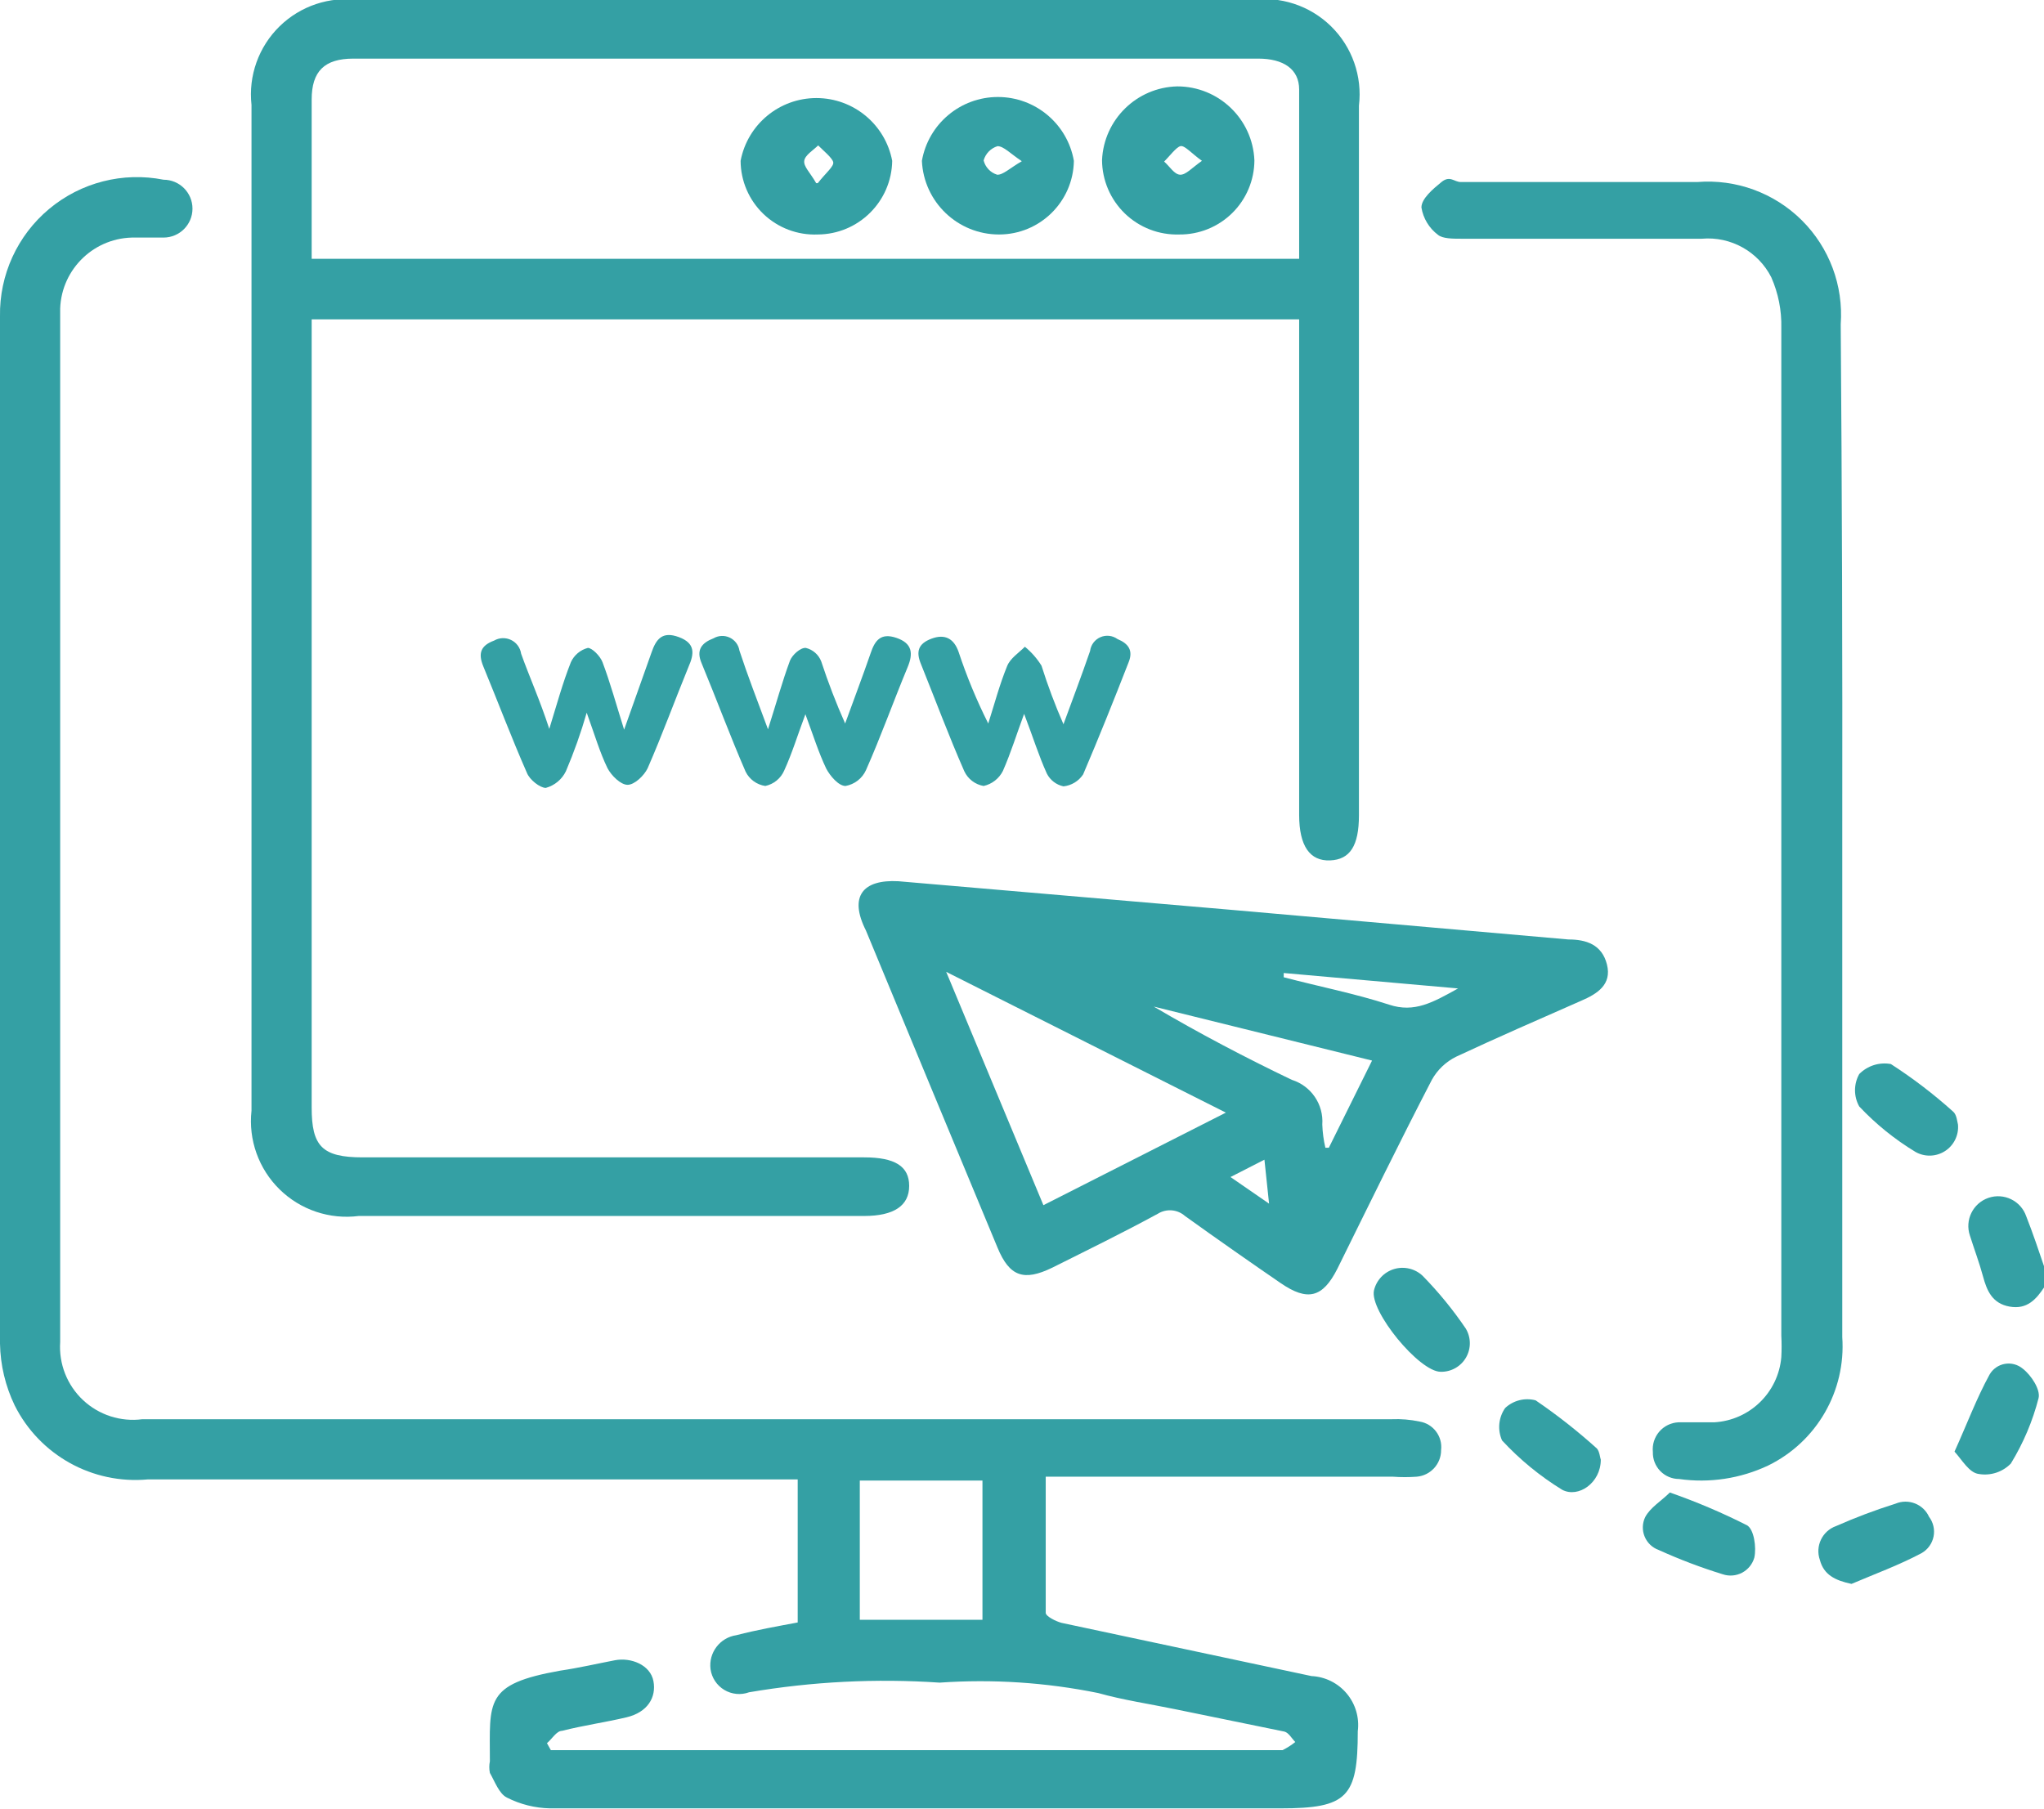
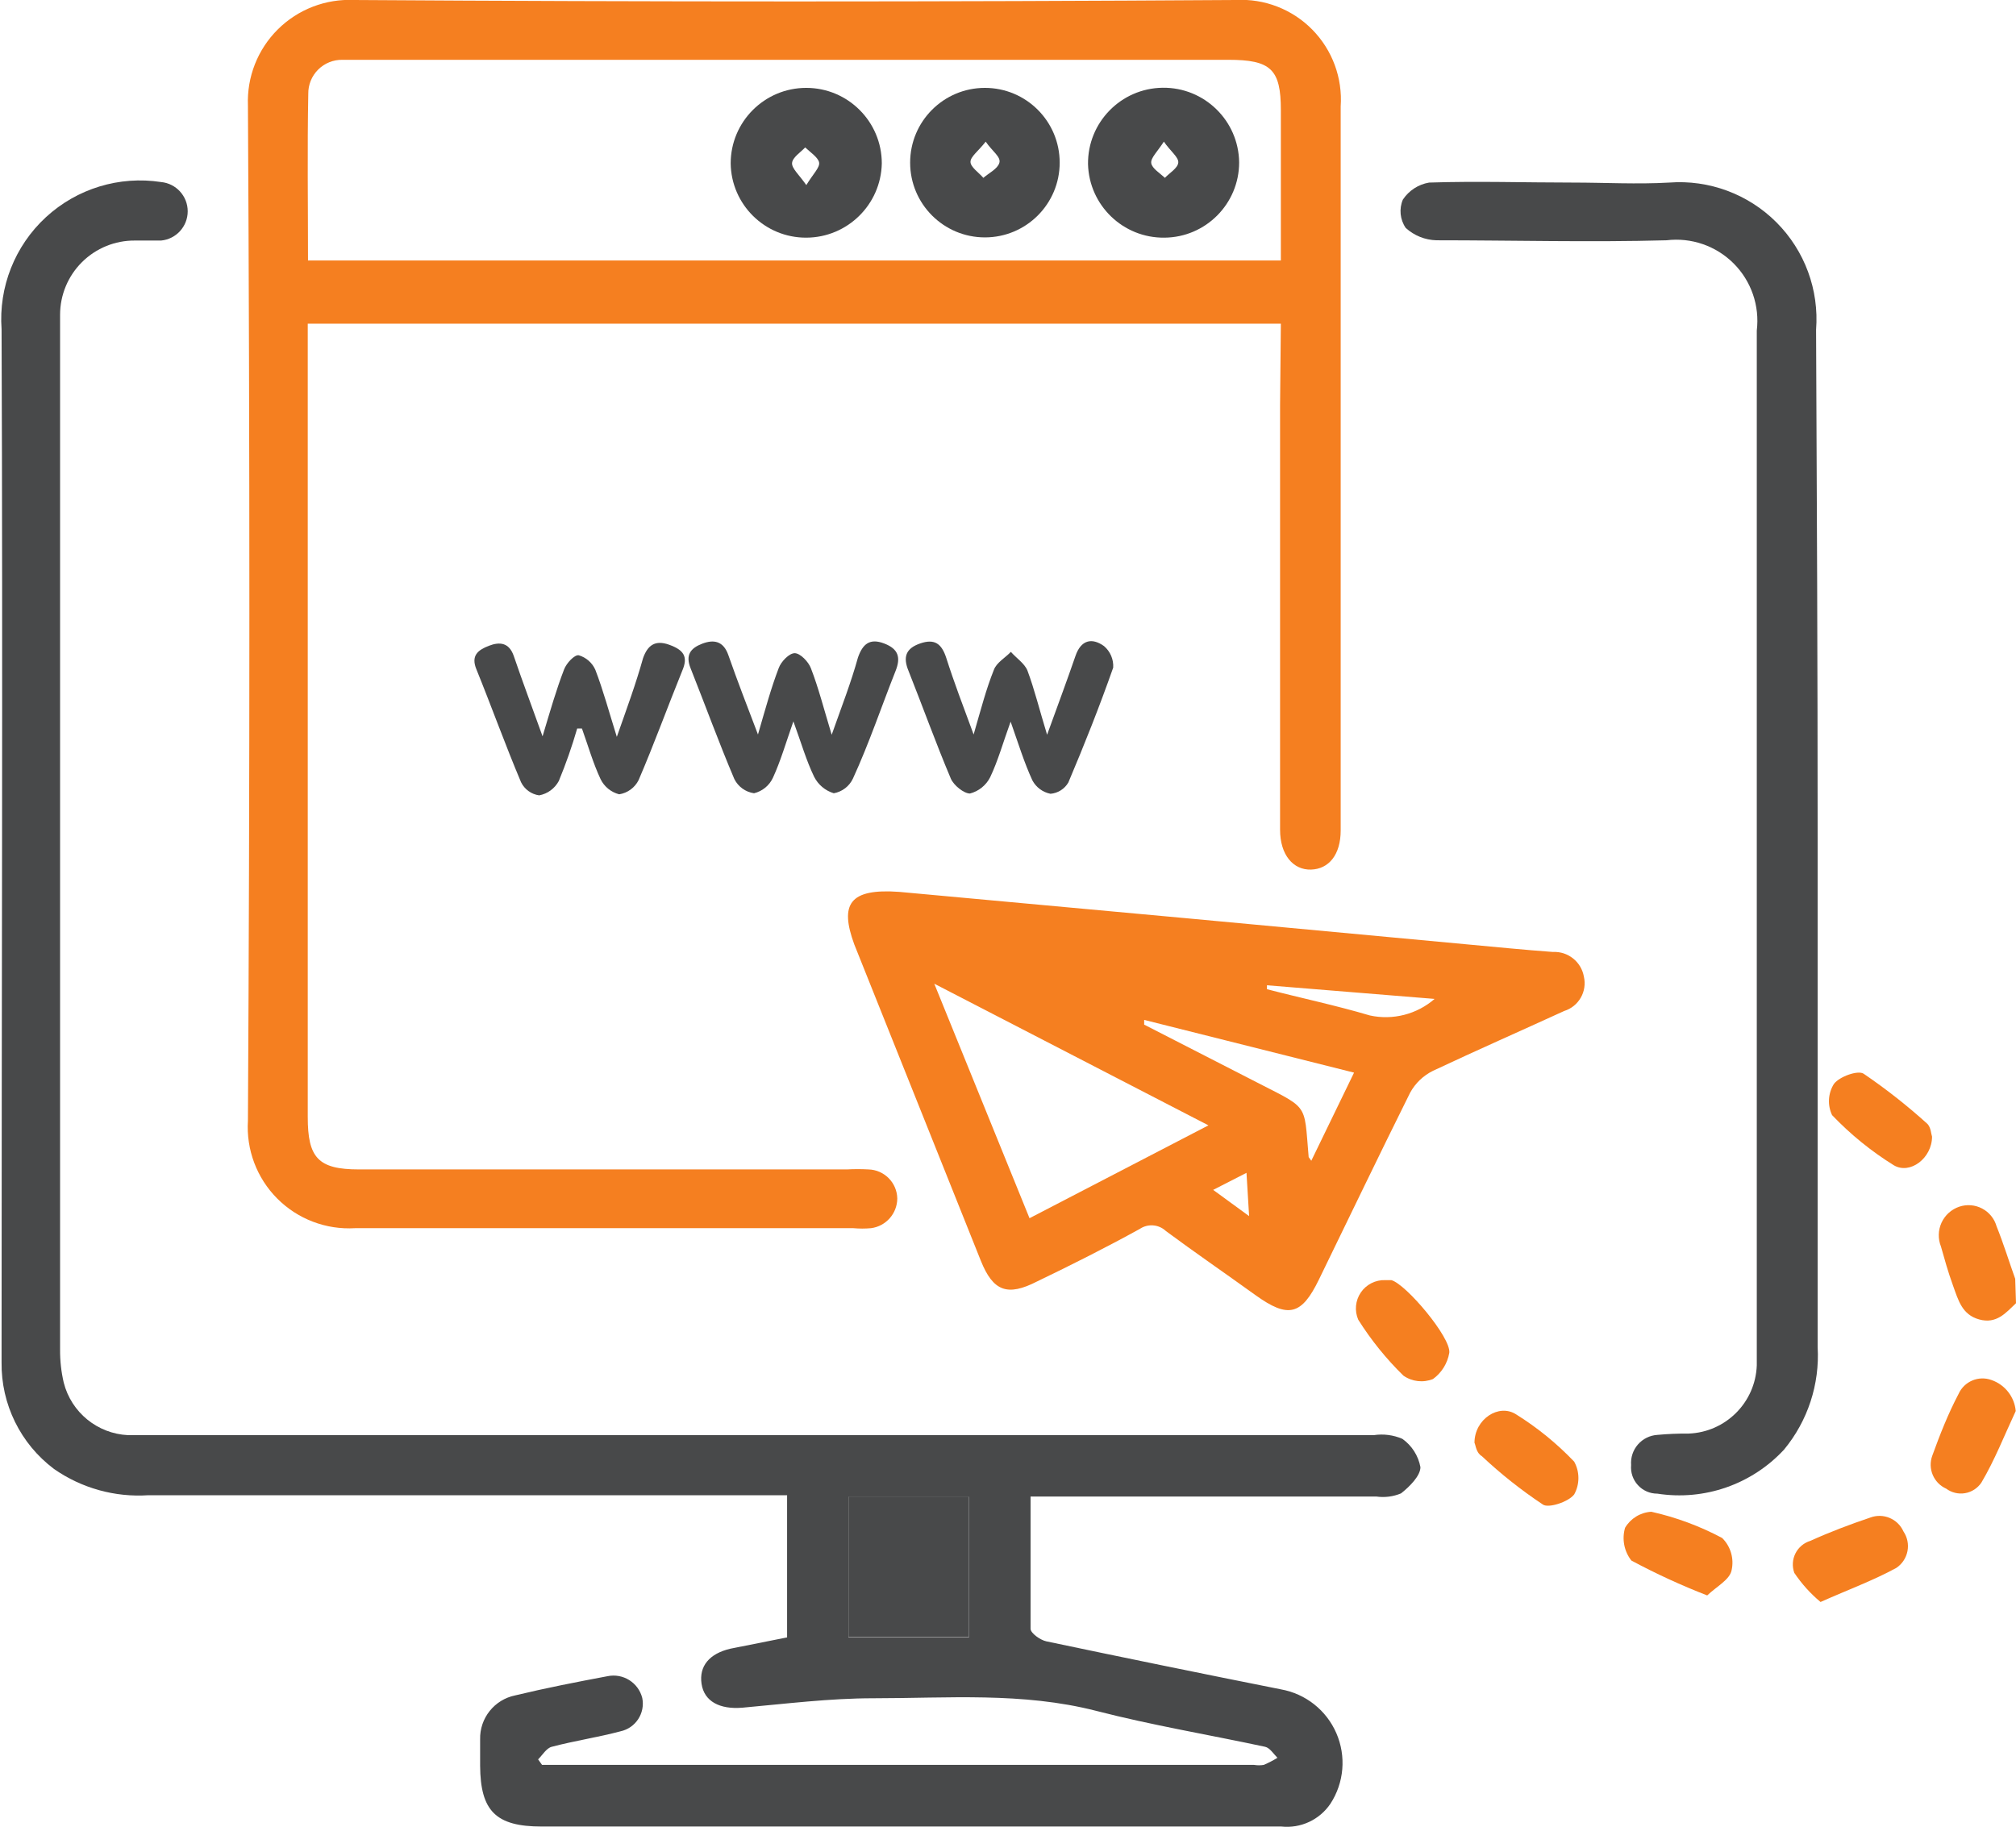
- <svg xmlns="http://www.w3.org/2000/svg" viewBox="0 0 52.99 46.89">
+ <svg xmlns="http://www.w3.org/2000/svg" viewBox="0 0 76.84 69.62">
  <defs>
-     <style>.cls-1{fill:#34a0a4;}</style>
+     <style>.cls-1{fill:#f57f20;}.cls-2{fill:#48494a;}</style>
  </defs>
  <g id="Layer_2" data-name="Layer 2">
    <g id="Layer_1-2" data-name="Layer 1">
-       <path class="cls-1" d="M53,33.37c-.21.32-.45.59-.9.51s-.59-.41-.69-.78-.23-.71-.34-1.06a.77.77,0,1,1,1.46-.5c.17.43.32.88.47,1.32Z" />
-       <path class="cls-1" d="M20.68,42.07V38.36H3.84A3.5,3.5,0,0,1,.38,36.44,3.85,3.85,0,0,1,0,34.84Q0,21.52,0,8.2A3.55,3.55,0,0,1,4.24,4.66a.75.75,0,0,1,0,1.5c-.24,0-.49,0-.73,0A1.91,1.91,0,0,0,1.56,8v.16q0,13.32,0,26.64a1.89,1.89,0,0,0,2.13,2H36.08a2.88,2.88,0,0,1,.72.06.67.67,0,0,1,.56.74.69.69,0,0,1-.63.69,4.22,4.22,0,0,1-.62,0h-9c0,1.22,0,2.37,0,3.53,0,.09.26.22.41.26L34,43.46a1.27,1.27,0,0,1,1.2,1.43c0,1.71-.27,2-2,2-6.31,0-12.63,0-18.94,0a2.58,2.58,0,0,1-1.12-.28c-.2-.1-.31-.41-.44-.64a.75.75,0,0,1,0-.3c0-1.56-.15-2,1.82-2.35.48-.07,1-.19,1.42-.27s.92.12,1,.54-.15.81-.7.94-1.12.21-1.67.35c-.14,0-.26.21-.39.32l.1.18H33c.08,0,.18,0,.25,0a1.85,1.85,0,0,0,.33-.21c-.09-.09-.17-.24-.28-.27l-2.83-.58c-.68-.14-1.36-.24-2-.42a15.31,15.31,0,0,0-4.11-.27,21,21,0,0,0-4.94.25.75.75,0,0,1-1-.6.79.79,0,0,1,.67-.88C19.63,42.26,20.15,42.17,20.68,42.07Zm4.79-3.68H22.29V42h3.18Z" />
-       <path class="cls-1" d="M33.68,8.28H8.08V28.72c0,1,.27,1.29,1.32,1.29h13c.8,0,1.17.23,1.17.74s-.39.78-1.17.78H9.3A2.48,2.48,0,0,1,6.52,28.8V2.72A2.47,2.47,0,0,1,9.3,0H32.43a2.47,2.47,0,0,1,2.8,2.74v18.4c0,.79-.23,1.15-.75,1.17s-.8-.37-.8-1.18c0-4,0-8.08,0-12.13Zm0-1.57c0-1.5,0-2.94,0-4.39,0-.53-.41-.8-1.06-.8H9.16c-.75,0-1.08.33-1.08,1.06,0,.92,0,1.85,0,2.78V6.71Z" />
-       <path class="cls-1" d="M23.29,22.85l8.61.74,8.76.77c.46,0,.87.13,1,.65s-.25.76-.67.94c-1.09.48-2.17.95-3.24,1.45a1.46,1.46,0,0,0-.63.6c-.84,1.62-1.64,3.26-2.45,4.9-.38.75-.77.85-1.47.37s-1.66-1.15-2.48-1.74a.59.59,0,0,0-.7-.06c-.9.49-1.82.94-2.74,1.4-.74.36-1.11.23-1.42-.52q-1.71-4.11-3.41-8.22C22,23.24,22.37,22.8,23.29,22.85Zm8.49,6-7.25-3.65,2.52,6.05Zm3.79-1.35L29.91,26.1c1.17.69,2.37,1.32,3.58,1.9a1.13,1.13,0,0,1,.79,1.16,3.09,3.09,0,0,0,.08.6h.09Zm-2.29-2.27,0,.11c.91.24,1.84.42,2.73.71.66.22,1.14-.06,1.79-.42ZM31.9,30.52l1,.69-.12-1.14Z" />
-       <path class="cls-1" d="M47.76,21.53c0,4.38,0,8.76,0,13.14A3.44,3.44,0,0,1,45.84,38a4.07,4.07,0,0,1-2.31.35.68.68,0,0,1-.68-.7.7.7,0,0,1,.66-.77c.31,0,.62,0,.93,0a1.85,1.85,0,0,0,1.74-1.69,5.24,5.24,0,0,0,0-.56q0-13.07,0-26.13a3.07,3.07,0,0,0-.26-1.31,1.84,1.84,0,0,0-1.8-1H37.87c-.2,0-.47,0-.59-.1a1.11,1.11,0,0,1-.43-.71c0-.23.3-.48.52-.66s.33,0,.5,0H44a3.45,3.45,0,0,1,3.72,3.69Q47.77,14.93,47.76,21.53Z" />
-       <path class="cls-1" d="M14.24,18.9c.2-.65.35-1.2.56-1.73a.67.67,0,0,1,.44-.37c.11,0,.32.21.38.37.2.53.35,1.08.56,1.75l.71-2c.12-.35.28-.56.71-.4s.4.43.25.77c-.36.88-.68,1.76-1.06,2.63-.09.19-.34.43-.52.43s-.42-.24-.52-.43c-.2-.41-.33-.86-.54-1.44A13.14,13.14,0,0,1,14.67,20a.82.82,0,0,1-.52.43c-.15,0-.42-.21-.49-.39-.4-.91-.75-1.84-1.13-2.76-.14-.34-.07-.54.28-.67a.47.47,0,0,1,.7.34C13.72,17.54,14,18.16,14.24,18.9Z" />
-       <path class="cls-1" d="M19.91,18.91c.22-.69.37-1.24.57-1.78.06-.15.27-.34.41-.33a.57.57,0,0,1,.4.35,17.07,17.07,0,0,0,.62,1.61c.22-.61.45-1.21.66-1.82.11-.33.26-.54.67-.4s.44.4.29.76c-.37.89-.69,1.79-1.08,2.67a.72.72,0,0,1-.53.41c-.18,0-.4-.26-.5-.45-.2-.42-.34-.87-.54-1.41-.21.56-.34,1-.55,1.46a.69.69,0,0,1-.49.4.68.68,0,0,1-.51-.37c-.4-.92-.75-1.87-1.14-2.81-.15-.35,0-.53.31-.65a.45.45,0,0,1,.67.32C19.38,17.51,19.62,18.13,19.91,18.91Z" />
-       <path class="cls-1" d="M26.55,18.51c-.21.57-.34,1-.55,1.48a.74.74,0,0,1-.5.39A.68.68,0,0,1,25,20c-.4-.91-.75-1.85-1.12-2.77-.14-.33-.08-.54.27-.67s.58,0,.7.34a13.82,13.82,0,0,0,.77,1.86c.16-.5.29-1,.49-1.49.08-.2.3-.34.46-.5a2,2,0,0,1,.43.49,15.31,15.31,0,0,0,.57,1.52c.23-.63.47-1.26.69-1.9a.45.45,0,0,1,.71-.31c.29.12.41.3.29.6-.39,1-.77,1.95-1.18,2.91a.7.7,0,0,1-.51.31.63.63,0,0,1-.43-.33C26.93,19.6,26.78,19.11,26.55,18.51Z" />
-       <path class="cls-1" d="M50.67,37.64c.33-.73.57-1.38.91-2a.57.57,0,0,1,.86-.15c.22.17.46.54.41.76a6.21,6.21,0,0,1-.72,1.7.94.94,0,0,1-.83.27C51.05,38.19,50.87,37.86,50.67,37.64Z" />
-       <path class="cls-1" d="M37.35,35.57c-.56,0-1.85-1.58-1.73-2.11a.76.76,0,0,1,1.26-.38A9.84,9.84,0,0,1,38,34.45.74.74,0,0,1,37.35,35.57Z" />
-       <path class="cls-1" d="M50.76,29.16a.74.74,0,0,1-1.1.71,6.93,6.93,0,0,1-1.46-1.18.86.86,0,0,1,0-.84.92.92,0,0,1,.82-.26,12.7,12.7,0,0,1,1.61,1.23C50.73,28.9,50.74,29.09,50.76,29.16Z" />
-       <path class="cls-1" d="M43.29,38.7a16.34,16.34,0,0,1,2,.85c.18.1.25.57.19.84a.64.64,0,0,1-.82.43A14,14,0,0,1,43,40.19a.62.62,0,0,1-.35-.85C42.78,39.09,43.07,38.92,43.29,38.7Z" />
-       <path class="cls-1" d="M41.5,37.85c0,.6-.58,1-1,.78a7.4,7.4,0,0,1-1.56-1.28.86.86,0,0,1,.08-.84.84.84,0,0,1,.79-.2,14.82,14.82,0,0,1,1.59,1.25C41.47,37.64,41.48,37.8,41.5,37.85Z" />
-       <path class="cls-1" d="M48,41.07c-.43-.09-.72-.24-.82-.62a.69.69,0,0,1,.42-.88c.5-.22,1-.41,1.54-.58a.67.67,0,0,1,.87.34.64.64,0,0,1-.19.94C49.24,40.58,48.61,40.81,48,41.07Z" />
-       <path class="cls-1" d="M25.9,6.08a2,2,0,0,1-2-1.91,2,2,0,0,1,3.94,0A1.94,1.94,0,0,1,25.9,6.08Zm.59-1.9c-.3-.2-.47-.39-.63-.39a.54.54,0,0,0-.36.37.52.52,0,0,0,.35.37C26,4.54,26.18,4.36,26.49,4.18Z" />
-       <path class="cls-1" d="M30.57,6.08a1.94,1.94,0,0,1-2-1.93,2,2,0,0,1,1.95-1.91,2,2,0,0,1,2,1.92A1.93,1.93,0,0,1,30.57,6.08Zm.59-1.91c-.27-.19-.45-.41-.56-.38s-.28.26-.42.4c.14.12.26.33.41.34S30.89,4.36,31.16,4.17Z" />
-       <path class="cls-1" d="M21.2,6.08a1.92,1.92,0,0,1-2-1.91,2,2,0,0,1,3.93,0A1.94,1.94,0,0,1,21.2,6.08Zm0-1.33c.21-.27.43-.44.4-.55s-.25-.29-.39-.43c-.13.13-.34.25-.36.4S21,4.47,21.16,4.75Z" />
+       <path class="cls-1" d="M76.84,49.68c-.39.37-.74.8-1.4.62s-.8-.74-1-1.29-.32-1-.46-1.49a1.15,1.15,0,0,1,.7-1.52,1.11,1.11,0,0,1,1.42.75c.27.67.48,1.36.71,2Z" />
+       <path class="cls-2" d="M39.28,57c0,1.76,0,3.43,0,5.09,0,.17.37.43.6.48q4.47.94,8.94,1.83a2.85,2.85,0,0,1,1.89,4.36,2,2,0,0,1-1.87.87H20.65c-1.75,0-2.34-.59-2.35-2.32,0-.35,0-.7,0-1a1.67,1.67,0,0,1,1.34-1.68c1.16-.28,2.34-.51,3.51-.73a1.13,1.13,0,0,1,1.33.83A1.08,1.08,0,0,1,23.65,66c-.86.23-1.75.36-2.62.59-.2.05-.35.31-.52.48l.15.21H47.8a1.13,1.13,0,0,0,.37,0,4.25,4.25,0,0,0,.52-.27c-.15-.15-.29-.38-.47-.42-2.14-.46-4.31-.82-6.44-1.37-2.81-.72-5.66-.48-8.49-.48-1.67,0-3.33.21-5,.36-.86.07-1.45-.24-1.55-.91s.29-1.15,1.1-1.34L30,62.42V57H5.66a5.64,5.64,0,0,1-3.6-1,5,5,0,0,1-2-4.07v-.53c0-13,.05-25.9,0-38.85A5.29,5.29,0,0,1,6.14,6.94a1.12,1.12,0,0,1,0,2.23c-.35,0-.7,0-1,0A2.83,2.83,0,0,0,2.29,12c0,.17,0,.35,0,.52q0,19.47,0,38.93a5.35,5.35,0,0,0,.14,1.26,2.66,2.66,0,0,0,2.45,2c.35,0,.7,0,1,0H52.36a2,2,0,0,1,1.09.14,1.7,1.7,0,0,1,.69,1.08c0,.33-.41.74-.74,1a1.79,1.79,0,0,1-.94.12H39.28Zm-2.35.06H32.34v5.36h4.59Z" />
+       <path class="cls-1" d="M48.82,12.34H11.73V42.58c0,1.55.39,2,1.95,2h18.6a7.48,7.48,0,0,1,.82,0,1.13,1.13,0,0,1,1.1,1.11,1.15,1.15,0,0,1-1,1.13,3.76,3.76,0,0,1-.67,0c-6.33,0-12.65,0-19,0a3.86,3.86,0,0,1-4.08-4.1q.11-19.35,0-38.7A3.87,3.87,0,0,1,13.5,0Q30.3.11,47.1,0a3.8,3.8,0,0,1,4,4.06c0,9.12,0,18.25,0,27.37v.23c0,.92-.45,1.47-1.13,1.49s-1.18-.56-1.18-1.52c0-5.4,0-10.8,0-16.2ZM11.74,9.93H48.82V4.2c0-1.56-.38-1.92-2-1.92H13.72c-.22,0-.45,0-.67,0a1.28,1.28,0,0,0-1.3,1.3C11.71,5.69,11.74,7.78,11.74,9.93Z" />
+       <path class="cls-1" d="M34.28,34l10.89,1,10.74,1c1.09.1,2.18.21,3.28.29a1.14,1.14,0,0,1,1.18.94,1.11,1.11,0,0,1-.75,1.31c-1.66.76-3.32,1.49-5,2.28a2,2,0,0,0-.87.83c-1.18,2.37-2.32,4.75-3.48,7.13-.66,1.36-1.17,1.49-2.42.59s-2.29-1.61-3.41-2.44a.8.8,0,0,0-1-.08c-1.29.71-2.6,1.37-3.91,2-1.13.58-1.68.38-2.15-.8L32.56,36C32,34.47,32.37,33.86,34.28,34Zm1.33,3.5,3.63,8.94,6.82-3.54Zm8,1.38,0,.18,4,2.05c2.32,1.21,2.08.83,2.27,3,0,0,0,0,.1.14l1.63-3.36Zm4.68-1.32,0,.15c1.31.34,2.64.62,3.92,1a2.84,2.84,0,0,0,2.47-.63Zm-2.05,7.8,1.37,1-.1-1.65Z" />
+       <path class="cls-2" d="M69.28,32q0,9.67,0,19.35A5.63,5.63,0,0,1,68,55.26a5.44,5.44,0,0,1-4.83,1.68,1,1,0,0,1-1-1.09,1.07,1.07,0,0,1,1-1.15,11.84,11.84,0,0,1,1.19-.05,2.7,2.7,0,0,0,2.6-2.6c0-.25,0-.5,0-.75,0-12.9,0-25.8,0-38.7a3.09,3.09,0,0,0-3.44-3.44c-2.92.08-5.85,0-8.77,0a1.81,1.81,0,0,1-1.17-.47,1.13,1.13,0,0,1-.11-1.08,1.5,1.5,0,0,1,1-.65c1.83-.06,3.65,0,5.48,0,1.22,0,2.45.07,3.67,0a5.22,5.22,0,0,1,5.6,5.61C69.25,19,69.28,25.48,69.28,32Z" />
+       <path class="cls-2" d="M22,27.77a19,19,0,0,1-.7,2,1.07,1.07,0,0,1-.75.55.91.91,0,0,1-.69-.5c-.6-1.42-1.12-2.87-1.7-4.3-.22-.53.06-.74.47-.9s.77-.13.95.38c.34,1,.7,1.95,1.1,3.07.3-1,.52-1.77.82-2.55.09-.24.4-.57.56-.54a1,1,0,0,1,.63.55c.3.78.52,1.6.82,2.56.39-1.11.72-2,1-3,.17-.48.45-.71,1-.51s.73.45.49,1c-.56,1.38-1.07,2.79-1.66,4.16a1,1,0,0,1-.74.54,1.09,1.09,0,0,1-.71-.58c-.29-.62-.48-1.29-.71-1.93Z" />
+       <path class="cls-2" d="M37.11,28c.29-1,.48-1.74.77-2.46.1-.28.43-.46.65-.69.21.24.52.44.63.71.27.72.45,1.47.75,2.45.41-1.13.76-2.07,1.08-3,.21-.62.63-.71,1.09-.38a1,1,0,0,1,.35.82c-.52,1.48-1.1,2.94-1.71,4.38a.87.87,0,0,1-.68.43,1,1,0,0,1-.69-.51c-.31-.67-.53-1.39-.83-2.24-.29.8-.48,1.49-.78,2.12a1.2,1.2,0,0,1-.77.62c-.23,0-.62-.31-.73-.57-.57-1.35-1.07-2.74-1.61-4.1-.22-.53-.11-.86.44-1.05s.82,0,1,.56C36.36,26,36.71,26.92,37.11,28Z" />
+       <path class="cls-2" d="M28.89,28c.29-1,.5-1.77.79-2.53.09-.25.4-.57.61-.57s.53.33.62.58c.29.75.49,1.54.79,2.53.4-1.13.74-2,1-2.94.18-.52.45-.75,1-.54s.64.54.43,1.06c-.54,1.36-1,2.74-1.62,4.09a1,1,0,0,1-.73.56,1.24,1.24,0,0,1-.75-.63c-.3-.62-.49-1.29-.79-2.11-.29.83-.49,1.52-.78,2.15a1.07,1.07,0,0,1-.72.59,1,1,0,0,1-.75-.54c-.59-1.39-1.11-2.82-1.67-4.23-.2-.5,0-.76.44-.93s.81-.11,1,.43C28.12,26,28.48,26.92,28.89,28Z" />
+       <path class="cls-1" d="M76.83,53.79c-.43.92-.8,1.87-1.31,2.73a.94.94,0,0,1-1.34.23,1,1,0,0,1-.53-1.26c.29-.8.6-1.59,1-2.35a1,1,0,0,1,1.26-.53A1.38,1.38,0,0,1,76.83,53.79Z" />
+       <path class="cls-1" d="M56.2,55c0-.9.93-1.51,1.59-1.08A11.39,11.39,0,0,1,60,55.72a1.29,1.29,0,0,1,0,1.25c-.22.29-1,.54-1.2.38a17.68,17.68,0,0,1-2.32-1.84C56.26,55.38,56.25,55.1,56.2,55Z" />
+       <path class="cls-1" d="M52.8,48.8l.23,0c.56.15,2.28,2.19,2.21,2.77a1.56,1.56,0,0,1-.62,1,1.19,1.19,0,0,1-1.13-.13,11.72,11.72,0,0,1-1.72-2.13A1.08,1.08,0,0,1,52.8,48.8Z" />
+       <path class="cls-1" d="M65.07,60.82a26.13,26.13,0,0,1-2.89-1.33,1.39,1.39,0,0,1-.24-1.25,1.25,1.25,0,0,1,1-.61,10.73,10.73,0,0,1,2.7,1A1.32,1.32,0,0,1,66,59.86C65.93,60.22,65.44,60.47,65.07,60.82Z" />
+       <path class="cls-1" d="M69.39,61.07a5.24,5.24,0,0,1-1-1.11A.94.94,0,0,1,69,58.74c.75-.34,1.52-.63,2.29-.89a1,1,0,0,1,1.26.53,1,1,0,0,1-.27,1.39C71.4,60.25,70.47,60.59,69.39,61.07Z" />
+       <path class="cls-1" d="M73.64,43.33c0,.82-.84,1.46-1.46,1.09a12,12,0,0,1-2.35-1.91,1.24,1.24,0,0,1,.07-1.19c.21-.28.91-.53,1.13-.39a22.38,22.38,0,0,1,2.44,1.92C73.6,43,73.6,43.21,73.64,43.33Z" />
+       <path class="cls-2" d="M36.93,57.05v5.36H32.34V57.05Z" />
+       <path class="cls-2" d="M30.73,9.06a2.87,2.87,0,0,1-2.88-2.83,2.88,2.88,0,1,1,5.76,0A2.89,2.89,0,0,1,30.73,9.06Zm0-2c.26-.43.53-.68.49-.87s-.34-.39-.53-.57c-.18.19-.48.38-.5.59S30.46,6.66,30.75,7.08Z" />
+       <path class="cls-2" d="M44.38,9.06a2.88,2.88,0,0,1-2.91-2.8,2.88,2.88,0,1,1,5.76-.07A2.87,2.87,0,0,1,44.38,9.06Zm0-3.69c-.26.41-.53.65-.5.85s.33.38.52.56c.18-.19.49-.37.51-.58S44.61,5.77,44.34,5.37Z" />
+       <path class="cls-2" d="M40.39,6.2a2.85,2.85,0,1,1-5.7,0,2.85,2.85,0,0,1,5.7,0Zm-2.82-.8c-.28.36-.58.57-.58.77s.32.41.49.61c.22-.19.54-.34.61-.57S37.83,5.78,37.57,5.4Z" />
    </g>
  </g>
</svg>
